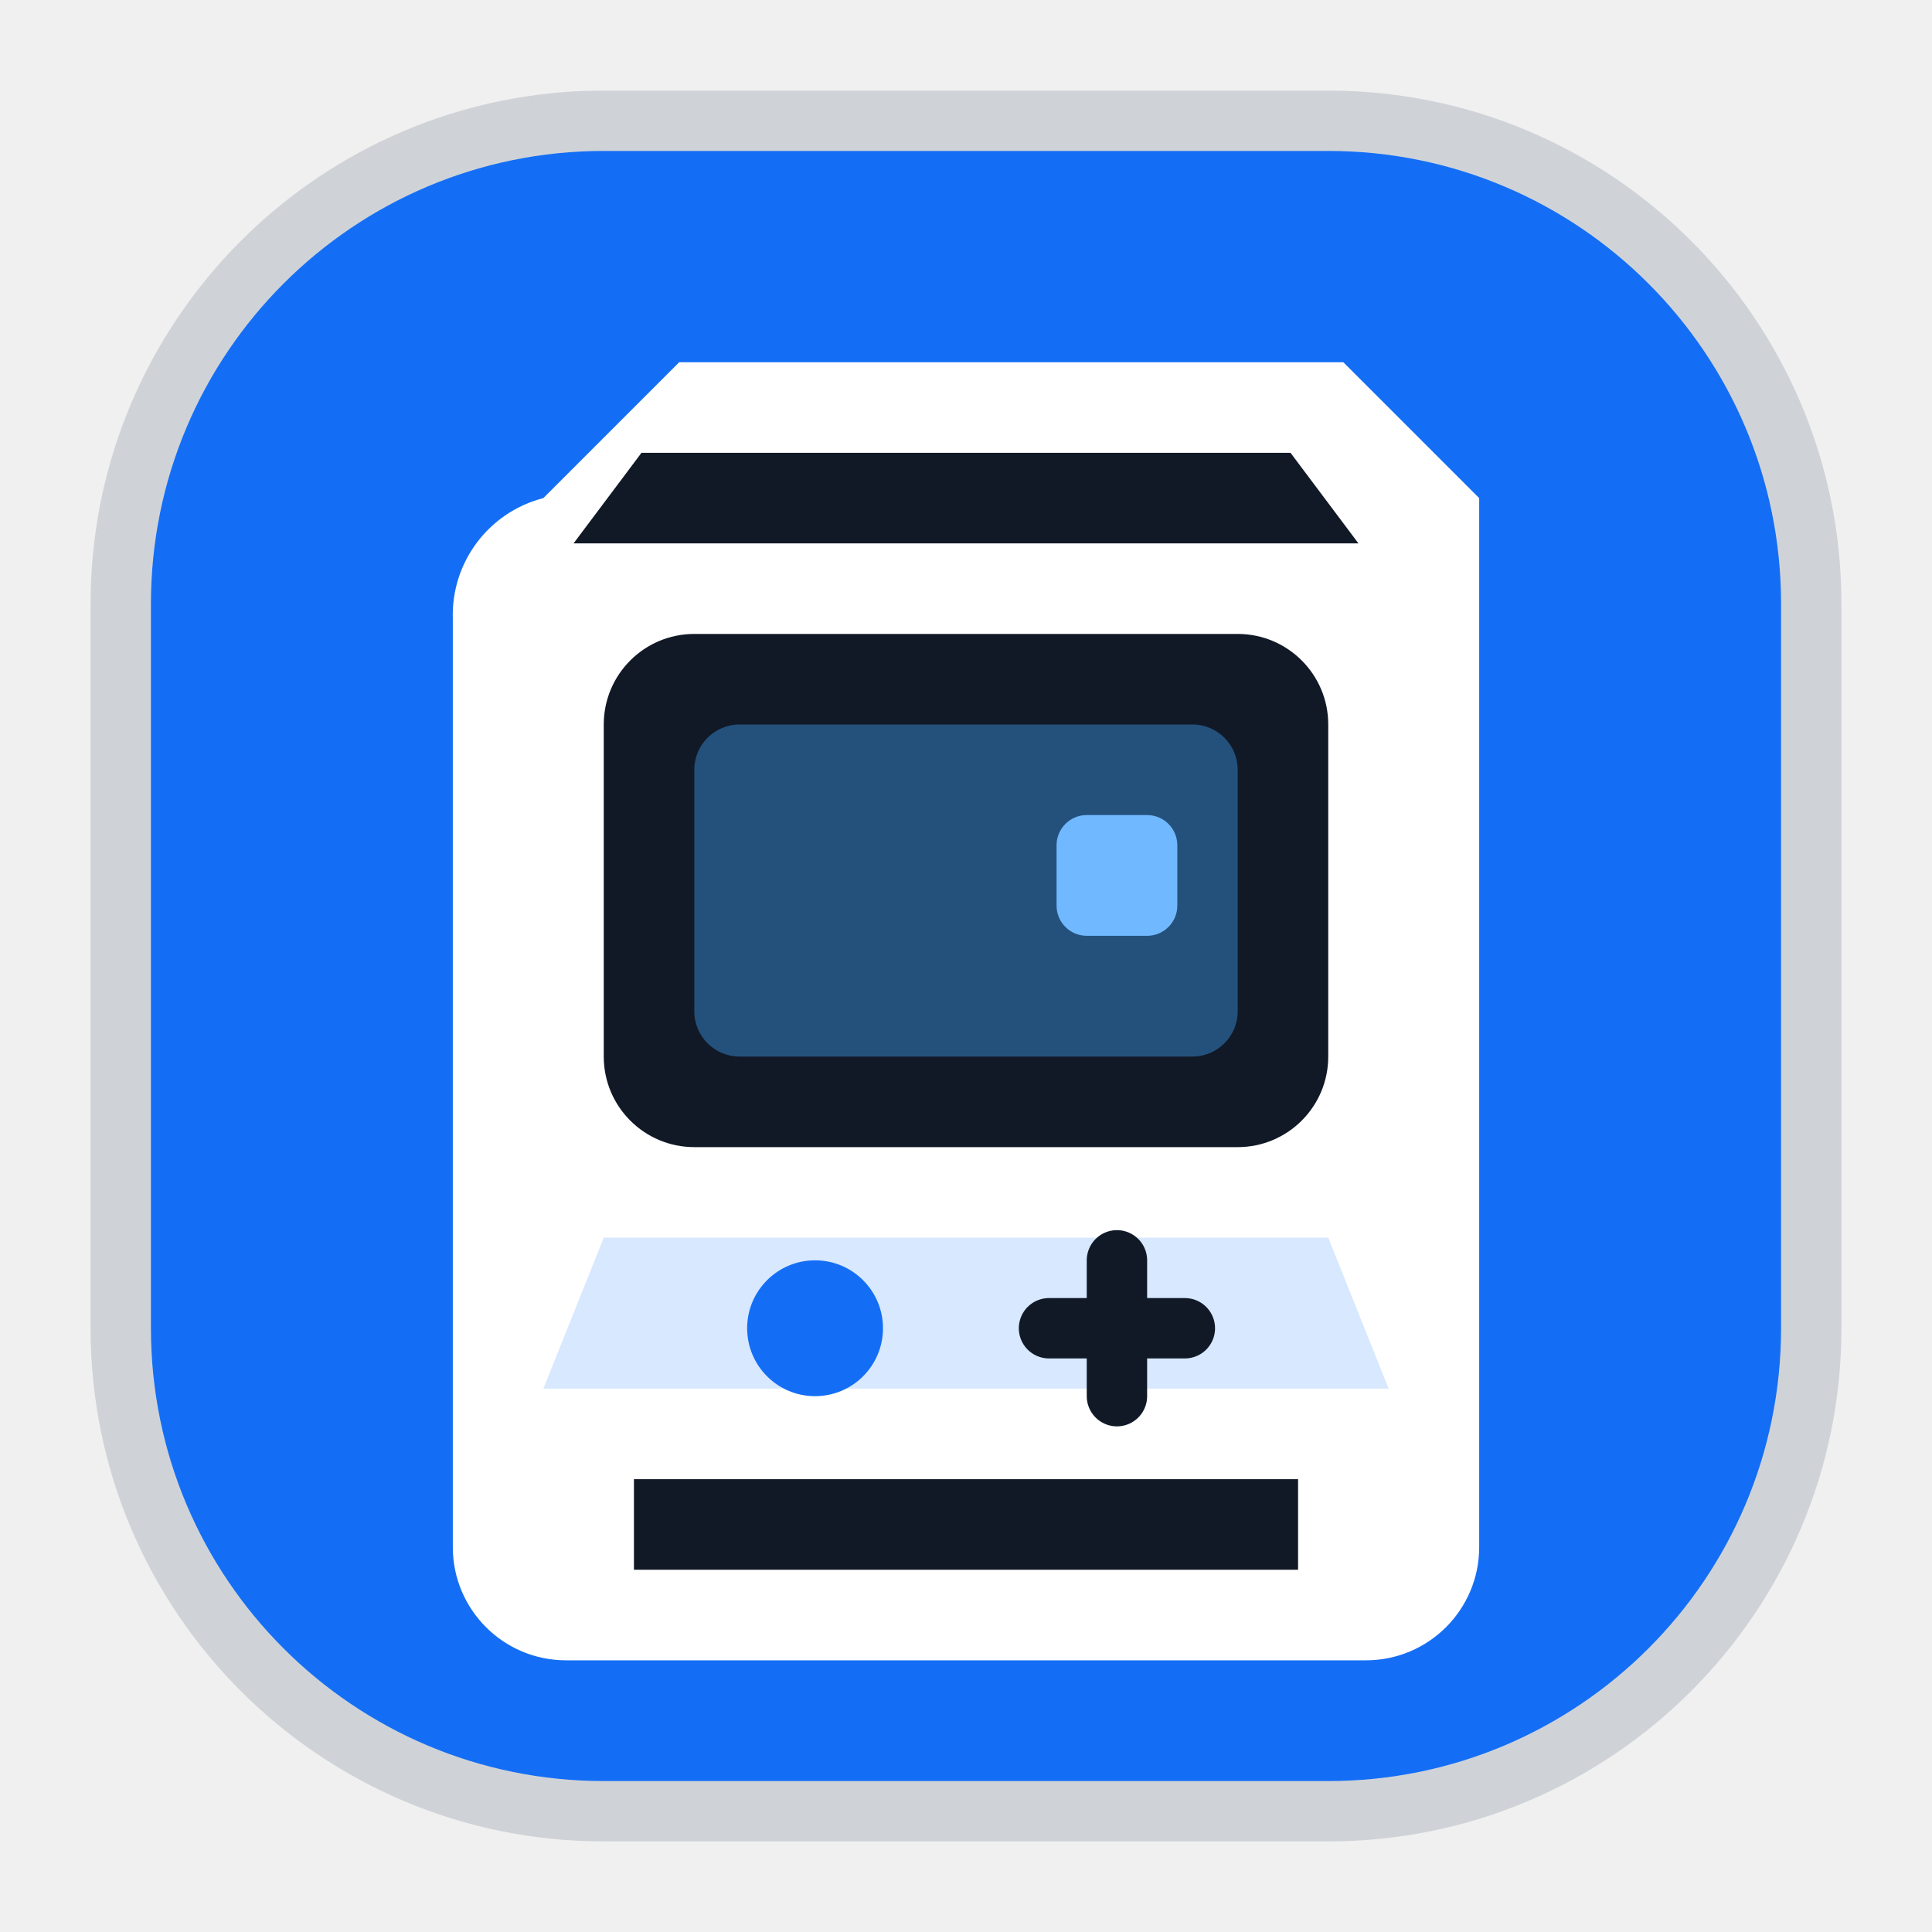
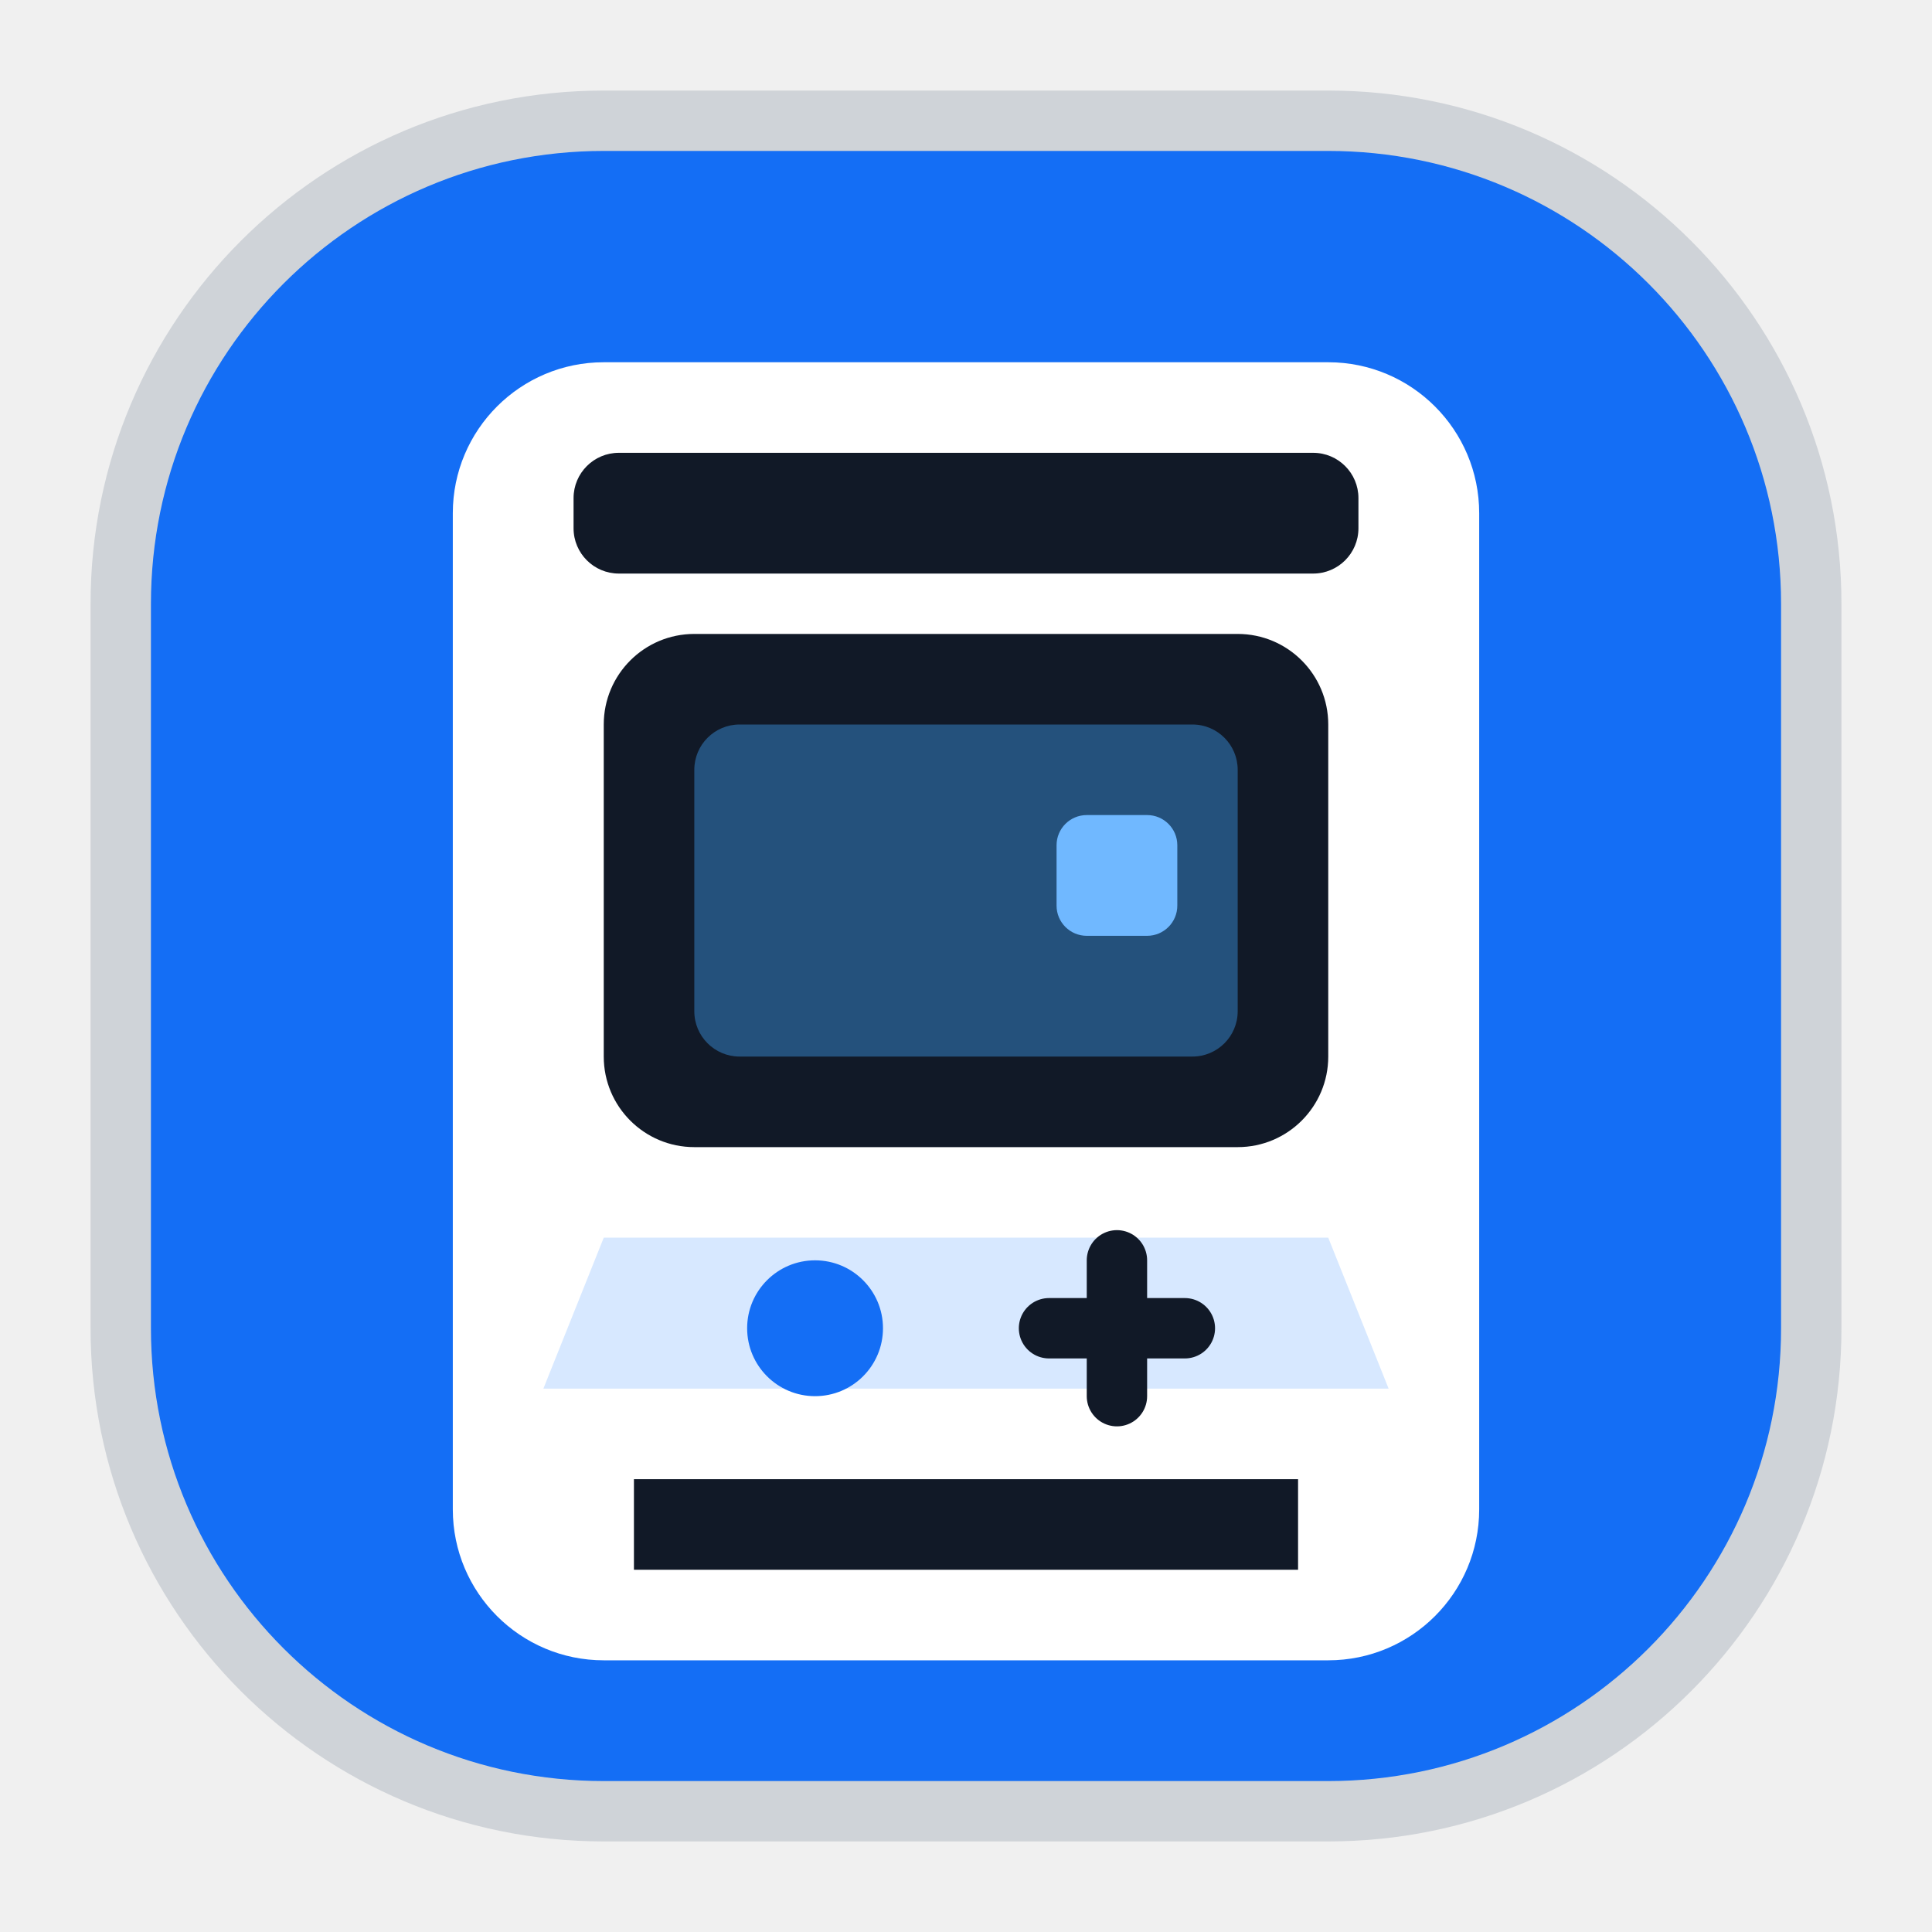
<svg xmlns="http://www.w3.org/2000/svg" viewBox="0 0 64 64" fill="none">
  <rect x="3" y="3" width="58" height="58" rx="17" fill="#CFD3D8" />
  <rect x="5" y="5" width="54" height="54" rx="15" fill="#146EF5" />
-   <path d="M18 16.5 22.5 12h22L49 16.5v34.75A3.75 3.75 0 0 1 45.25 55h-26.5A3.75 3.75 0 0 1 15 51.25V20.5A4 4 0 0 1 18 16.5Z" fill="#FFF" />
-   <path d="M19 18h26l-2.25-3H21.25L19 18Z" fill="#111927" />
+   <rect x="15" y="12" width="34" height="43" rx="5" fill="#FFF" />
+   <rect x="19" y="15" width="26" height="4" rx="1.5" fill="#111927" />
  <rect x="20" y="21" width="24" height="17" rx="3" fill="#111927" />
  <rect x="23" y="24" width="18" height="11" rx="1.5" fill="#24517C" />
  <rect x="35" y="27" width="4" height="4" rx="1" fill="#70B8FF" />
  <path d="M20 41h24l2 5H18l2-5Z" fill="#D7E8FF" />
  <circle cx="27" cy="44" r="2.25" fill="#146EF5" />
  <path d="M37 41.75v4.5M34.75 44h4.5" stroke="#111927" stroke-width="2" stroke-linecap="round" />
  <path d="M21 49h22v3H21z" fill="#111927" />
</svg>
